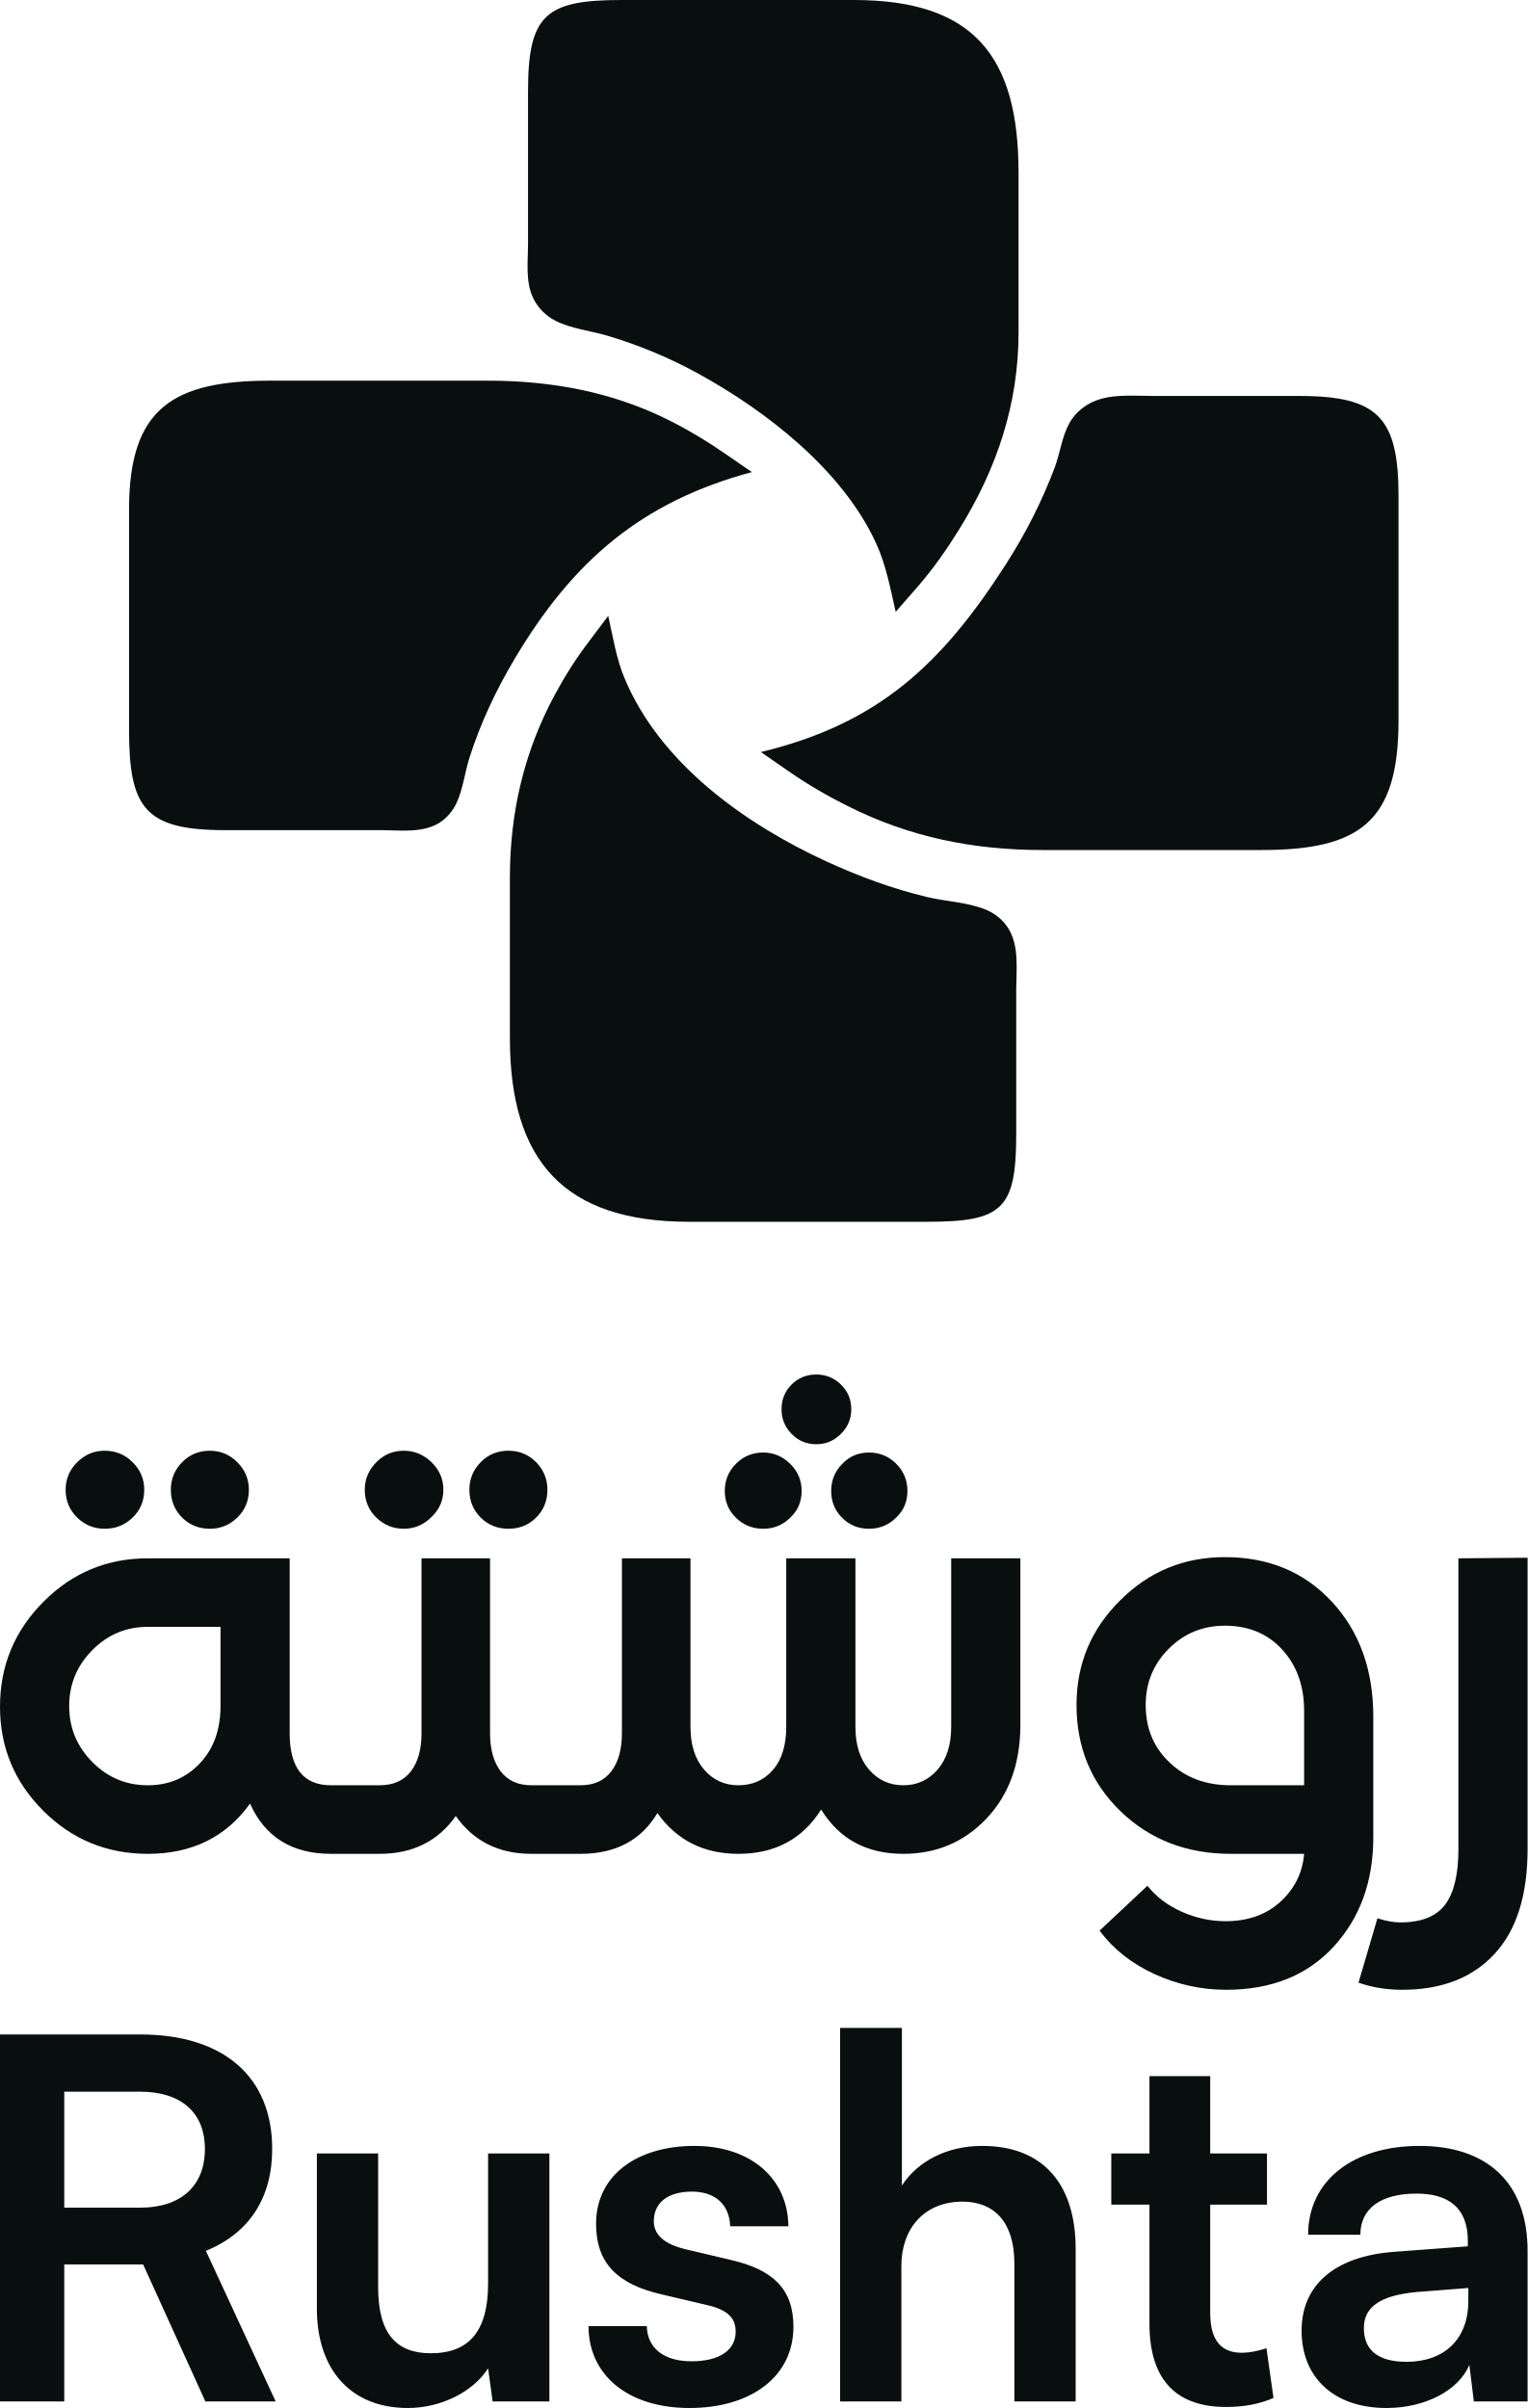
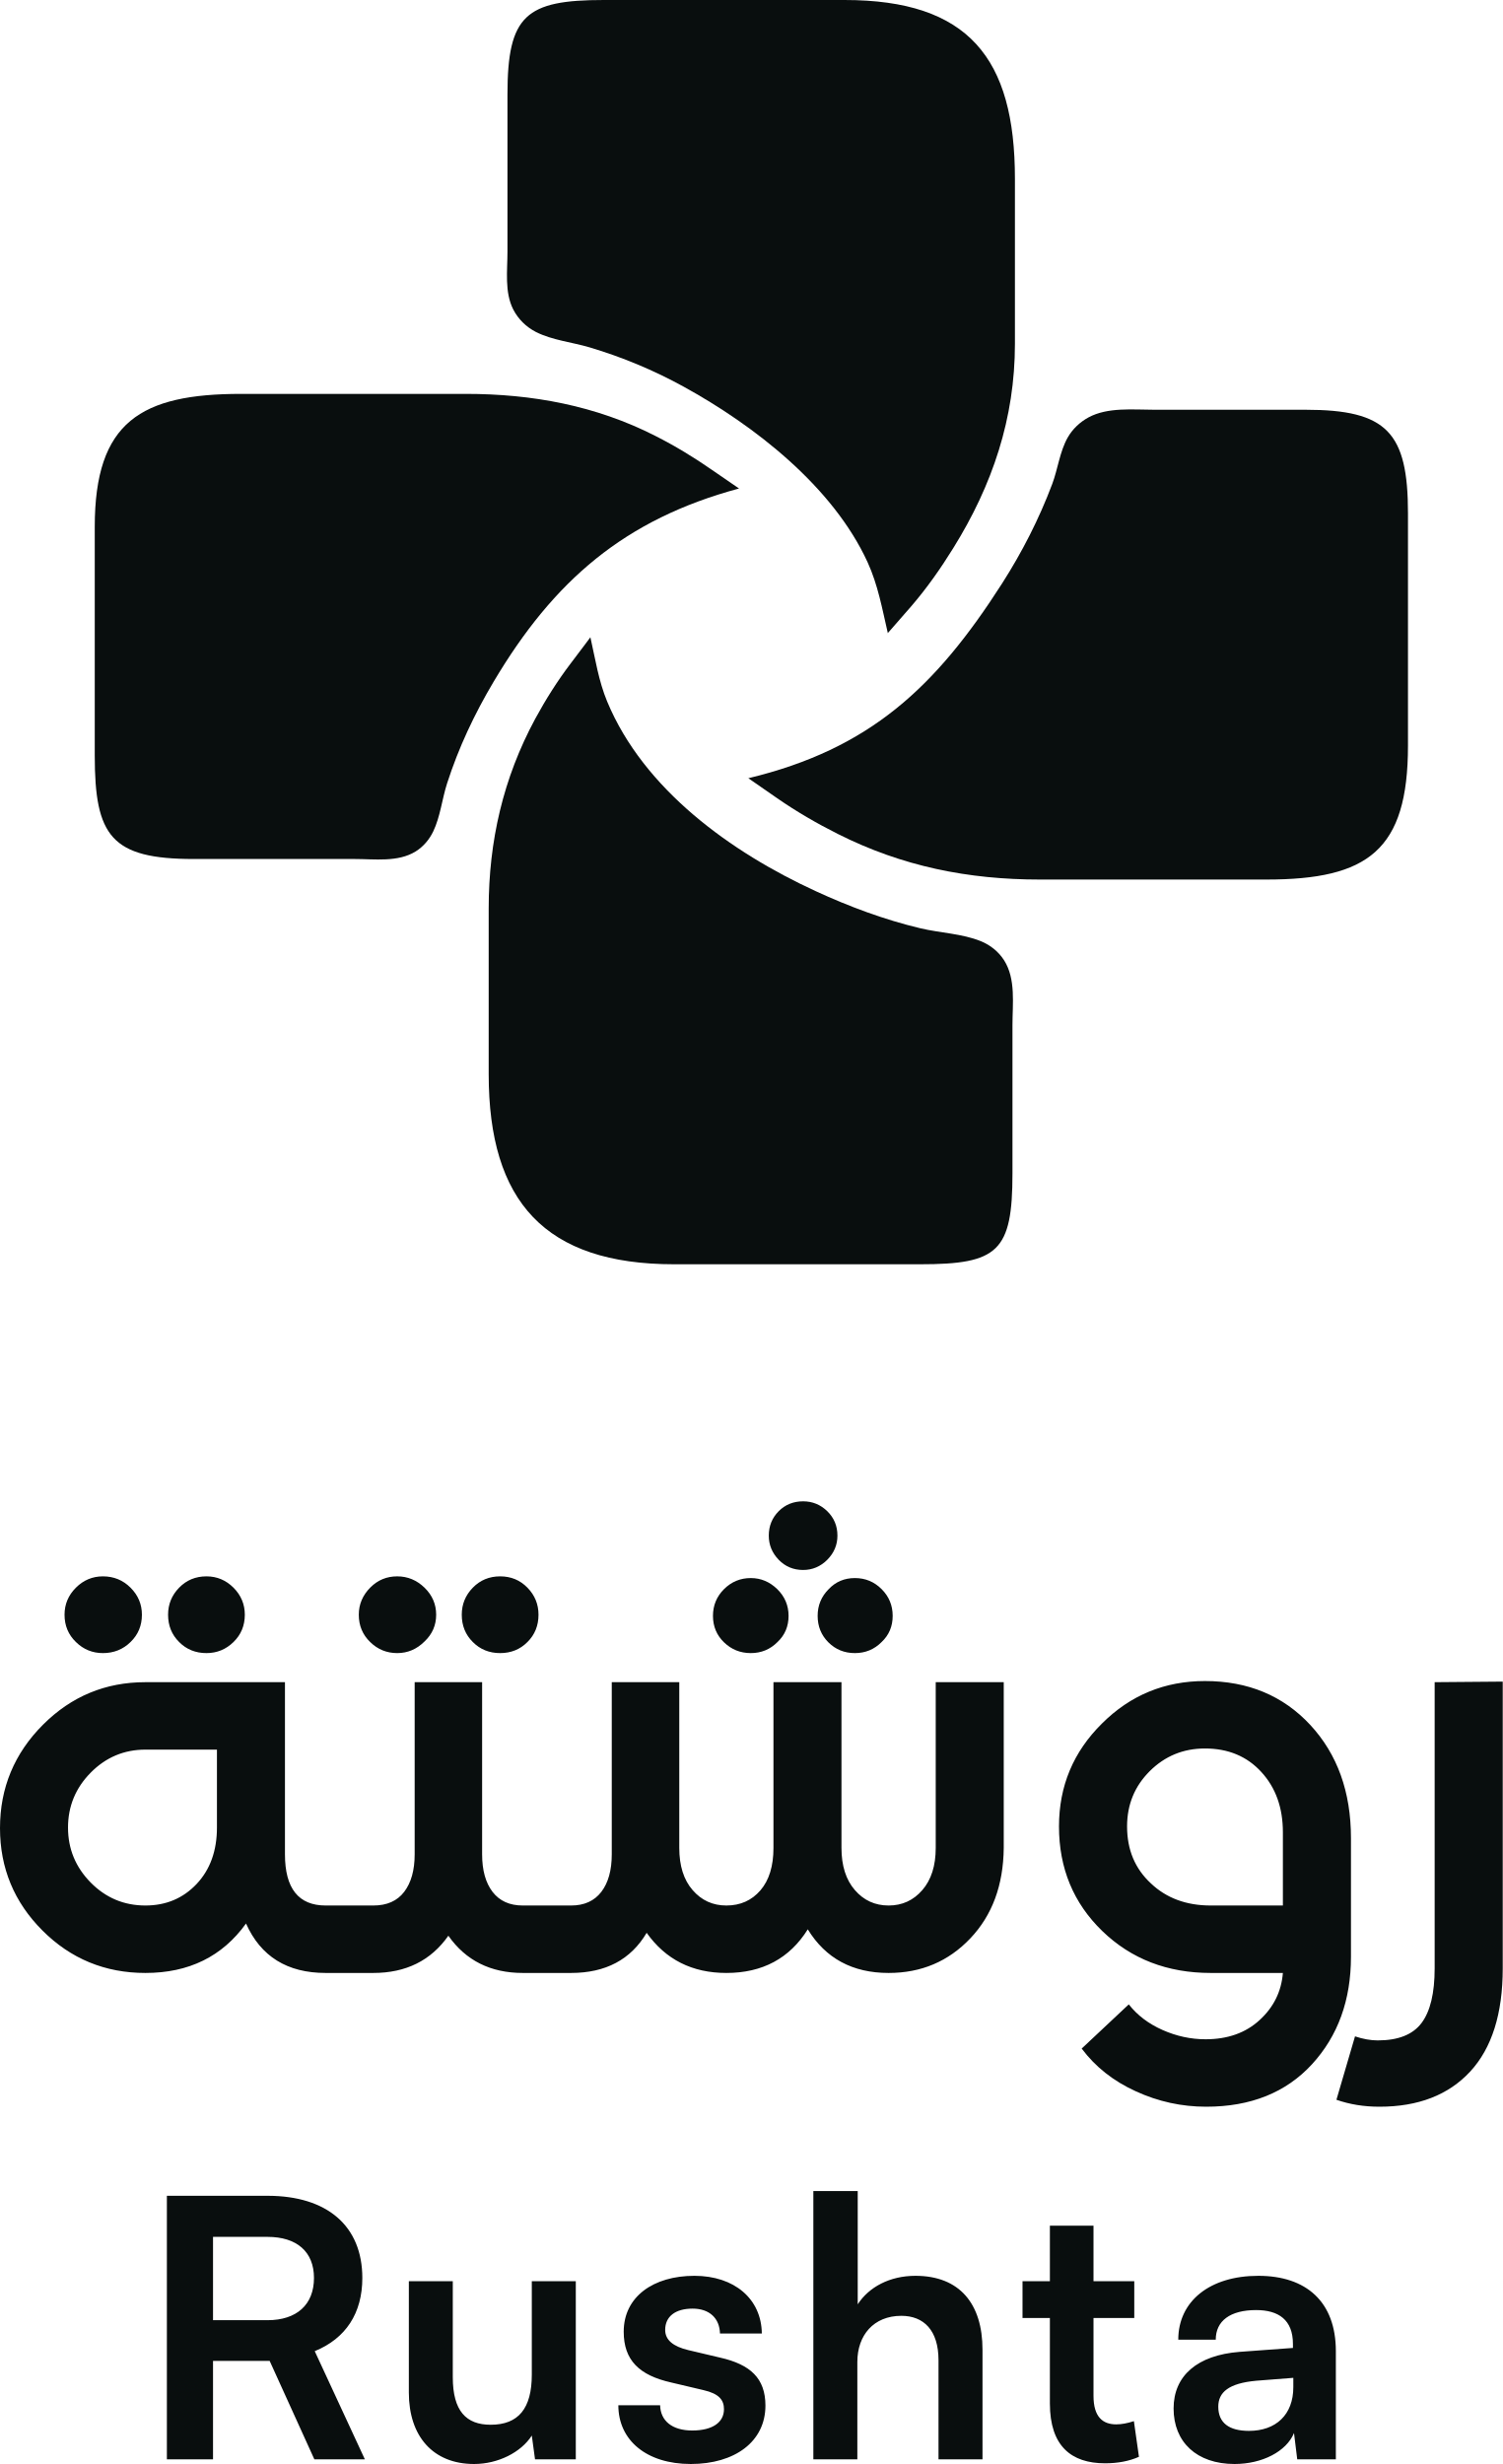
- <svg xmlns="http://www.w3.org/2000/svg" viewBox="0 0 435.46 686.6" width="435.46" height="686.6" role="img" aria-label="Rushta روشتة">
+ <svg xmlns="http://www.w3.org/2000/svg" viewBox="0 0 237.73 389.79" width="237.73" height="389.79" role="img" aria-label="Rushta روشتة">
  <g id="mark">
-     <path fill="#090E0E" d="M173.38 175.6C174.73 181.56 175.64 187.63 178 193.3C188.1 217.61 212.24 234.86 235.4 245.54C244.7 249.82 254.43 253.44 264.4 255.8C269.79 257.08 275.83 257.25 280.97 259.35C283.58 260.41 285.86 262.24 287.38 264.62C290.65 269.78 289.69 276.67 289.69 282.49L289.69 323.32C289.69 344.86 285.73 348.37 264.27 348.37L196.44 348.37C160.89 348.37 145.35 331.12 145.35 295.99L145.35 250.32C145.35 231.84 149.33 214.43 158.17 198.07C161.04 192.76 164.3 187.59 167.97 182.8C169.79 180.41 175.17 173.2 173.38 175.6Z" />
-     <path fill="#090E0E" d="M255.33 174.43C253.76 167.7 252.64 161.21 249.75 154.92C240.18 134.06 218.61 117.28 198.98 106.49C190.84 102.02 182.09 98.38 173.2 95.74C168.35 94.29 162.87 93.77 158.35 91.46C155.68 90.09 153.48 87.94 152.12 85.26C149.69 80.5 150.52 74.57 150.52 69.4L150.52 26.06C150.52 4.2 155.57 0 177.1 0L243.41 0C277.57 0 290.35 16.01 290.35 49.24L290.35 94.74C290.35 115.25 284.17 133.67 273.34 151.08C269.89 156.64 266.12 162.03 261.84 167C259.69 169.49 253.18 176.92 255.33 174.43Z" />
-     <path fill="#090E0E" d="M214.33 134.61C182.86 143.08 163.3 159.92 146.68 187.91C141.38 196.82 137.07 205.98 133.89 215.85C132.51 220.12 132.01 225.06 130.08 229.09C129.02 231.31 127.34 233.3 125.24 234.61C120.36 237.64 113.91 236.7 108.44 236.7L64.11 236.7C41.31 236.7 36.79 230.38 36.79 208.14L36.79 145.16C36.79 116.17 49.57 108.54 77.15 108.54L138.99 108.54C157.32 108.54 174.81 111.75 191.28 120.11C196.65 122.84 201.89 126.01 206.84 129.45C209.33 131.18 216.84 136.32 214.33 134.61Z" />
-     <path fill="#090E0E" d="M216.91 214.43C250.39 206.37 268.48 189.41 286.81 160.79C292.35 152.14 297.03 142.95 300.65 133.33C302.19 129.22 302.73 124.41 304.88 120.58C306.21 118.23 308.27 116.3 310.64 115.02C315.95 112.14 322.93 112.9 328.77 112.9L370.43 112.9C392.92 112.9 398.67 119.18 398.67 141.47L398.67 205.44C398.67 234.33 387.64 242.37 359.61 242.37L297.27 242.37C277.46 242.37 259.32 238.73 241.53 229.78C235.81 226.91 230.15 223.62 224.89 219.97C222.23 218.13 214.24 212.6 216.91 214.43Z" />
+     <path fill="#090E0E" d="M93.4 100.81C94.17 104.23 94.7 107.72 96.05 110.97C101.85 124.93 115.71 134.84 129.01 140.96C134.34 143.42 139.93 145.5 145.65 146.86C148.75 147.59 152.22 147.69 155.17 148.89C156.67 149.5 157.98 150.55 158.85 151.92C160.73 154.88 160.17 158.84 160.17 162.18L160.17 185.62C160.17 197.98 157.9 200 145.58 200L106.64 200C86.23 200 77.31 190.1 77.31 169.93L77.31 143.71C77.31 133.1 79.6 123.1 84.67 113.71C86.32 110.67 88.19 107.7 90.29 104.94C91.34 103.58 94.43 99.43 93.4 100.81Z" />
+     <path fill="#090E0E" d="M140.45 100.14C139.55 96.27 138.9 92.55 137.25 88.94C131.75 76.96 119.37 67.33 108.1 61.14C103.43 58.57 98.4 56.48 93.3 54.96C90.52 54.13 87.37 53.83 84.77 52.51C83.24 51.72 81.98 50.49 81.19 48.95C79.8 46.21 80.28 42.81 80.28 39.84L80.28 14.96C80.28 2.41 83.18 0 95.54 0L133.6 0C153.22 0 160.56 9.19 160.56 28.27L160.56 54.39C160.56 66.16 157.01 76.74 150.79 86.73C148.81 89.93 146.64 93.02 144.19 95.87C142.95 97.3 139.21 101.57 140.45 100.14Z" />
+     <path fill="#090E0E" d="M116.91 77.28C98.84 82.15 87.61 91.81 78.07 107.88C75.03 113 72.56 118.25 70.73 123.92C69.94 126.37 69.65 129.21 68.54 131.52C67.93 132.8 66.97 133.94 65.76 134.69C62.96 136.43 59.26 135.89 56.12 135.89L30.67 135.89C17.58 135.89 14.99 132.26 14.99 119.5L14.99 83.34C14.99 66.69 22.32 62.31 38.16 62.31L73.66 62.31C84.18 62.31 94.23 64.15 103.68 68.96C106.76 70.52 109.77 72.34 112.61 74.32C114.04 75.31 118.35 78.26 116.91 77.28Z" />
+     <path fill="#090E0E" d="M118.39 123.11C137.61 118.48 148 108.74 158.52 92.31C161.7 87.34 164.39 82.07 166.47 76.54C167.35 74.18 167.66 71.42 168.9 69.23C169.66 67.88 170.84 66.77 172.2 66.03C175.25 64.38 179.26 64.82 182.61 64.82L206.53 64.82C219.44 64.82 222.74 68.42 222.74 81.22L222.74 117.94C222.74 134.53 216.41 139.14 200.32 139.14L164.53 139.14C153.15 139.14 142.74 137.06 132.53 131.92C129.24 130.27 125.99 128.38 122.97 126.29C121.45 125.23 116.86 122.06 118.39 123.11Z" />
  </g>
  <g id="arabic" aria-label="روشتة">
-     <path id="arabic-letters" fill="#090E0E" d="M12.47 456.63C20.67 448.43 30.56 444.33 42.13 444.33L82.58 444.33L82.58 494.21C82.58 504.09 86.51 509.04 94.37 509.04L99.43 509.04L99.43 528.59L94.37 528.59C83.25 528.59 75.55 523.81 71.28 514.26C64.43 523.81 54.71 528.59 42.13 528.59C30.45 528.59 20.5 524.49 12.3 516.28C4.1 508.08 0 498.2 0 486.62C0 474.94 4.16 464.94 12.47 456.63ZM19.72 486.46C19.72 492.64 21.91 497.94 26.29 502.38C30.67 506.82 35.95 509.04 42.13 509.04C48.08 509.04 53.03 506.96 56.96 502.8C60.89 498.65 62.86 493.2 62.86 486.46L62.86 463.87L42.13 463.87C35.95 463.87 30.67 466.09 26.29 470.53C21.91 474.97 19.72 480.28 19.72 486.46ZM96.06 509.04L108.19 509.04C112.12 509.04 115.1 507.72 117.12 505.08C119.15 502.44 120.16 498.81 120.16 494.21L120.16 444.33L139.7 444.33L139.7 494.21C139.7 498.81 140.72 502.44 142.74 505.08C144.76 507.72 147.68 509.04 151.5 509.04L163.8 509.04L163.8 528.59L151.5 528.59C142.18 528.59 134.99 524.99 129.93 517.8C124.87 524.99 117.63 528.59 108.19 528.59L96.06 528.59ZM165.49 509.04C169.31 509.04 172.23 507.72 174.25 505.08C176.27 502.44 177.29 498.81 177.29 494.21L177.29 444.33L196.83 444.33L196.83 492.35C196.83 497.52 198.13 501.59 200.71 504.57C203.29 507.55 206.55 509.04 210.48 509.04C214.53 509.04 217.81 507.58 220.34 504.66C222.87 501.74 224.13 497.63 224.13 492.35L224.13 444.33L243.85 444.33L243.85 492.35C243.85 497.52 245.14 501.59 247.73 504.57C250.31 507.55 253.57 509.04 257.5 509.04C261.43 509.04 264.69 507.55 267.28 504.57C269.86 501.59 271.15 497.52 271.15 492.35L271.15 444.33L290.87 444.33L290.87 492.35C290.76 503.14 287.53 511.87 281.18 518.56C274.83 525.24 266.94 528.59 257.5 528.59C247.05 528.59 239.25 524.37 234.08 515.95C228.8 524.37 220.93 528.59 210.48 528.59C200.6 528.59 192.9 524.71 187.4 516.96C182.79 524.71 175.49 528.59 165.49 528.59L160.43 528.59L160.43 509.04ZM319.35 456.29C327.55 448.09 337.49 443.99 349.18 443.99C361.65 443.99 371.82 448.23 379.68 456.71C387.54 465.19 391.48 476.12 391.48 489.49L391.48 523.87C391.48 536.45 387.71 546.84 380.19 555.04C372.66 563.25 362.43 567.35 349.51 567.35C342.44 567.35 335.64 565.86 329.12 562.88C322.61 559.9 317.38 555.77 313.45 550.49L327.1 537.69C329.57 540.83 332.83 543.3 336.88 545.1C340.92 546.9 345.08 547.8 349.35 547.8C355.75 547.8 360.97 545.94 365.02 542.24C369.06 538.53 371.31 533.98 371.76 528.59L350.86 528.59C338.28 528.59 327.8 524.54 319.43 516.45C311.06 508.36 306.88 498.25 306.88 486.12C306.88 474.43 311.04 464.49 319.35 456.29ZM333.51 502.63C338 506.9 343.79 509.04 350.86 509.04L371.76 509.04L371.76 487.8C371.76 480.73 369.68 474.91 365.52 470.36C361.37 465.81 355.92 463.54 349.18 463.54C342.89 463.54 337.55 465.73 333.17 470.11C328.79 474.49 326.6 479.83 326.6 486.12C326.6 492.86 328.9 498.36 333.51 502.63ZM392.66 546.96C395.02 547.74 397.21 548.14 399.23 548.14C405.18 548.14 409.42 546.45 411.95 543.08C414.48 539.71 415.74 534.43 415.74 527.24L415.74 444.33L435.46 444.16L435.46 527.24C435.46 540.38 432.32 550.35 426.02 557.15C419.73 563.95 410.97 567.35 399.73 567.35C395.24 567.35 391.08 566.67 387.26 565.32Z" />
-     <path id="arabic-dots" fill="#090E0E" d="M18.71 424.78C18.71 421.74 19.8 419.13 21.99 416.94C24.18 414.75 26.8 413.65 29.83 413.65C32.97 413.65 35.64 414.75 37.83 416.94C40.02 419.13 41.12 421.74 41.12 424.78C41.12 427.92 40.02 430.56 37.83 432.7C35.64 434.83 32.97 435.9 29.83 435.9C26.8 435.9 24.18 434.83 21.99 432.7C19.8 430.56 18.71 427.92 18.71 424.78ZM48.7 424.78C48.7 421.74 49.77 419.13 51.9 416.94C54.04 414.75 56.68 413.65 59.83 413.65C62.86 413.65 65.47 414.75 67.66 416.94C69.85 419.13 70.95 421.74 70.95 424.78C70.95 427.92 69.85 430.56 67.66 432.7C65.47 434.83 62.86 435.9 59.83 435.9C56.68 435.9 54.04 434.83 51.9 432.7C49.77 430.56 48.7 427.92 48.7 424.78ZM133.81 424.78C133.81 421.74 134.87 419.13 137.01 416.94C139.14 414.75 141.78 413.65 144.93 413.65C148.07 413.65 150.71 414.75 152.85 416.94C154.98 419.13 156.05 421.74 156.05 424.78C156.05 427.92 154.98 430.56 152.85 432.7C150.71 434.83 148.07 435.9 144.93 435.9C141.78 435.9 139.14 434.83 137.01 432.7C134.87 430.56 133.81 427.92 133.81 424.78ZM107.35 416.86C109.48 414.72 112.07 413.65 115.1 413.65C118.13 413.65 120.77 414.75 123.02 416.94C125.27 419.13 126.39 421.74 126.39 424.78C126.39 427.81 125.27 430.39 123.02 432.53C120.77 434.78 118.13 435.9 115.1 435.9C112.07 435.9 109.46 434.83 107.26 432.7C105.07 430.56 103.98 427.92 103.98 424.78C103.98 421.74 105.1 419.1 107.35 416.86ZM209.81 417.36C211.94 415.23 214.53 414.16 217.56 414.16C220.48 414.16 223.04 415.23 225.23 417.36C227.42 419.5 228.52 422.08 228.52 425.11C228.52 428.15 227.45 430.68 225.31 432.7C223.18 434.83 220.6 435.9 217.56 435.9C214.53 435.9 211.94 434.86 209.81 432.78C207.68 430.7 206.61 428.15 206.61 425.11C206.61 422.08 207.68 419.5 209.81 417.36ZM240.14 417.36C242.17 415.23 244.69 414.16 247.73 414.16C250.76 414.16 253.34 415.23 255.48 417.36C257.61 419.5 258.68 422.08 258.68 425.11C258.68 428.15 257.61 430.68 255.48 432.7C253.34 434.83 250.76 435.9 247.73 435.9C244.69 435.9 242.14 434.86 240.06 432.78C237.98 430.7 236.94 428.15 236.94 425.11C236.94 422.08 238.01 419.5 240.14 417.36ZM225.65 394.78C227.56 392.87 229.92 391.92 232.73 391.92C235.43 391.92 237.76 392.87 239.72 394.78C241.69 396.69 242.67 399.05 242.67 401.86C242.67 404.55 241.69 406.89 239.72 408.85C237.76 410.82 235.43 411.8 232.73 411.8C229.92 411.8 227.56 410.82 225.65 408.85C223.74 406.89 222.79 404.55 222.79 401.86C222.79 399.05 223.74 396.69 225.65 394.78Z" />
+     <path id="arabic-letters" fill="#090E0E" d="M6.81 272.83C11.29 268.35 16.68 266.11 23 266.11L45.08 266.11L45.08 293.34C45.08 298.74 47.23 301.44 51.52 301.44L54.28 301.44L54.28 312.11L51.52 312.11C45.45 312.11 41.25 309.51 38.92 304.29C35.17 309.51 29.87 312.11 23 312.11C16.62 312.11 11.19 309.87 6.72 305.4C2.24 300.92 0 295.52 0 289.2C0 282.83 2.27 277.37 6.81 272.83ZM10.76 289.11C10.76 292.49 11.96 295.38 14.35 297.81C16.74 300.23 19.63 301.44 23 301.44C26.25 301.44 28.95 300.31 31.1 298.04C33.24 295.77 34.32 292.79 34.32 289.11L34.32 276.78L23 276.78C19.63 276.78 16.74 278 14.35 280.42C11.96 282.84 10.76 285.74 10.76 289.11ZM52.44 301.44L59.06 301.44C61.21 301.44 62.84 300.72 63.94 299.28C65.04 297.84 65.6 295.86 65.6 293.34L65.6 266.11L76.27 266.11L76.27 293.34C76.27 295.86 76.82 297.84 77.92 299.28C79.03 300.72 80.62 301.44 82.71 301.44L89.42 301.44L89.42 312.11L82.71 312.11C77.62 312.11 73.69 310.15 70.93 306.22C68.17 310.15 64.22 312.11 59.06 312.11L52.44 312.11ZM90.34 301.44C92.43 301.44 94.02 300.72 95.13 299.28C96.23 297.84 96.78 295.86 96.78 293.34L96.78 266.11L107.46 266.11L107.46 292.33C107.46 295.15 108.16 297.38 109.57 299C110.98 300.63 112.76 301.44 114.91 301.44C117.12 301.44 118.91 300.64 120.29 299.05C121.67 297.45 122.36 295.21 122.36 292.33L122.36 266.11L133.12 266.11L133.12 292.33C133.12 295.15 133.83 297.38 135.24 299C136.65 300.63 138.43 301.44 140.58 301.44C142.72 301.44 144.5 300.63 145.91 299C147.32 297.38 148.03 295.15 148.03 292.33L148.03 266.11L158.79 266.11L158.79 292.33C158.73 298.22 156.97 302.99 153.5 306.64C150.04 310.29 145.73 312.11 140.58 312.11C134.87 312.11 130.61 309.81 127.79 305.21C124.91 309.81 120.61 312.11 114.91 312.11C109.51 312.11 105.31 310 102.3 305.76C99.79 310 95.8 312.11 90.34 312.11L87.58 312.11L87.58 301.44ZM174.34 272.64C178.82 268.17 184.25 265.93 190.62 265.93C197.43 265.93 202.98 268.24 207.28 272.87C211.57 277.5 213.72 283.47 213.72 290.77L213.72 309.54C213.72 316.41 211.66 322.08 207.55 326.56C203.44 331.03 197.86 333.27 190.81 333.27C186.94 333.27 183.23 332.46 179.68 330.83C176.12 329.21 173.27 326.95 171.12 324.07L178.57 317.08C179.92 318.8 181.7 320.15 183.91 321.13C186.12 322.11 188.39 322.6 190.72 322.6C194.21 322.6 197.06 321.59 199.27 319.56C201.48 317.54 202.71 315.06 202.95 312.11L191.54 312.11C184.67 312.11 178.96 309.9 174.39 305.49C169.82 301.07 167.53 295.55 167.53 288.93C167.53 282.55 169.8 277.12 174.34 272.64ZM182.07 297.94C184.52 300.27 187.68 301.44 191.54 301.44L202.95 301.44L202.95 289.85C202.95 285.98 201.82 282.81 199.55 280.33C197.28 277.84 194.3 276.6 190.62 276.6C187.19 276.6 184.28 277.8 181.88 280.19C179.49 282.58 178.3 285.49 178.3 288.93C178.3 292.61 179.55 295.61 182.07 297.94ZM214.36 322.14C215.65 322.57 216.84 322.78 217.95 322.78C221.2 322.78 223.51 321.86 224.89 320.02C226.27 318.18 226.96 315.3 226.96 311.38L226.96 266.11L237.73 266.02L237.73 311.38C237.73 318.55 236.01 324 232.58 327.71C229.14 331.42 224.36 333.27 218.22 333.27C215.77 333.27 213.5 332.9 211.42 332.17Z" />
+     <path id="arabic-dots" fill="#090E0E" d="M10.21 255.44C10.21 253.78 10.81 252.36 12.01 251.16C13.2 249.97 14.63 249.37 16.28 249.37C18 249.37 19.46 249.97 20.65 251.16C21.85 252.36 22.45 253.78 22.45 255.44C22.45 257.16 21.85 258.6 20.65 259.76C19.46 260.93 18 261.51 16.28 261.51C14.63 261.51 13.2 260.93 12.01 259.76C10.81 258.6 10.21 257.16 10.21 255.44ZM26.59 255.44C26.59 253.78 27.17 252.36 28.34 251.16C29.5 249.97 30.94 249.37 32.66 249.37C34.32 249.37 35.74 249.97 36.94 251.16C38.13 252.36 38.73 253.78 38.73 255.44C38.73 257.16 38.13 258.6 36.94 259.76C35.74 260.93 34.32 261.51 32.66 261.51C30.94 261.51 29.5 260.93 28.34 259.76C27.17 258.6 26.59 257.16 26.59 255.44ZM73.05 255.44C73.05 253.78 73.63 252.36 74.8 251.16C75.96 249.97 77.4 249.37 79.12 249.37C80.84 249.37 82.28 249.97 83.44 251.16C84.61 252.36 85.19 253.78 85.19 255.44C85.19 257.16 84.61 258.6 83.44 259.76C82.28 260.93 80.84 261.51 79.12 261.51C77.4 261.51 75.96 260.93 74.8 259.76C73.63 258.6 73.05 257.16 73.05 255.44ZM58.6 251.12C59.77 249.95 61.18 249.37 62.84 249.37C64.49 249.37 65.93 249.97 67.16 251.16C68.39 252.36 69 253.78 69 255.44C69 257.1 68.39 258.51 67.16 259.67C65.93 260.9 64.49 261.51 62.84 261.51C61.18 261.51 59.75 260.93 58.56 259.76C57.36 258.6 56.76 257.16 56.76 255.44C56.76 253.78 57.38 252.34 58.6 251.12ZM114.54 251.39C115.71 250.23 117.12 249.64 118.77 249.64C120.37 249.64 121.76 250.23 122.96 251.39C124.15 252.56 124.75 253.97 124.75 255.62C124.75 257.28 124.17 258.66 123 259.76C121.84 260.93 120.43 261.51 118.77 261.51C117.12 261.51 115.71 260.94 114.54 259.81C113.37 258.68 112.79 257.28 112.79 255.62C112.79 253.97 113.37 252.56 114.54 251.39ZM131.1 251.39C132.2 250.23 133.58 249.64 135.24 249.64C136.9 249.64 138.31 250.23 139.47 251.39C140.64 252.56 141.22 253.97 141.22 255.62C141.22 257.28 140.64 258.66 139.47 259.76C138.31 260.93 136.9 261.51 135.24 261.51C133.58 261.51 132.19 260.94 131.05 259.81C129.92 258.68 129.35 257.28 129.35 255.62C129.35 253.97 129.93 252.56 131.1 251.39ZM123.19 239.06C124.23 238.02 125.52 237.5 127.05 237.5C128.52 237.5 129.8 238.02 130.87 239.06C131.94 240.11 132.48 241.39 132.48 242.93C132.48 244.4 131.94 245.67 130.87 246.75C129.8 247.82 128.52 248.36 127.05 248.36C125.52 248.36 124.23 247.82 123.19 246.75C122.15 245.67 121.62 244.4 121.62 242.93C121.62 241.39 122.15 240.11 123.19 239.06Z" />
  </g>
-   <path id="english" aria-label="Rushta" fill="#090E0E" d="M18.32 684.74L18.32 645.66L40.8 645.66L58.55 684.74L78.59 684.74L58.69 641.79C71 636.78 77.59 626.76 77.59 612.73C77.59 592.12 63.7 580.09 39.94 580.09L0 580.09L0 684.74ZM18.32 596.41L39.94 596.41C51.53 596.41 58.41 602.28 58.41 612.73C58.41 623.33 51.53 629.48 39.94 629.48L18.32 629.48ZM139.14 614.02L139.14 651.1C139.14 664.55 133.84 670.99 122.82 670.99C113.09 670.99 107.79 665.55 107.79 652.1L107.79 614.02L90.33 614.02L90.33 658.25C90.33 675.57 99.92 686.6 116.24 686.6C125.69 686.6 134.85 682.02 139.14 675.29L140.43 684.74L156.61 684.74L156.61 614.02ZM167.77 663.26C167.77 677.15 178.94 686.6 196.54 686.6C214.01 686.6 226.18 677.72 226.18 663.41C226.18 652.53 220.16 647.09 208.28 644.37L195.54 641.36C189.53 639.93 186.38 637.35 186.38 633.35C186.38 628.05 190.39 624.9 197.26 624.9C203.99 624.9 208 628.77 208.14 634.78L224.74 634.78C224.6 621.03 213.87 611.87 197.98 611.87C181.66 611.87 169.92 620.18 169.92 634.06C169.92 645.37 176.07 651.38 188.81 654.25L201.55 657.25C207.85 658.68 209.71 661.26 209.71 664.84C209.71 669.99 205.28 673.28 197.12 673.28C189.1 673.28 184.52 669.42 184.38 663.26ZM256.95 684.74L256.95 646.09C256.95 635.49 263.4 627.76 274.42 627.76C283.29 627.76 289.16 633.49 289.16 645.37L289.16 684.74L306.63 684.74L306.63 641.22C306.63 622.9 297.46 611.87 280 611.87C269.84 611.87 261.53 616.31 257.1 623.18L257.1 578.23L239.49 578.23L239.49 684.74ZM361.02 669.56C358.45 670.42 356.01 670.85 354.01 670.85C348.71 670.85 344.99 667.99 344.99 659.54L344.99 628.62L361.17 628.62L361.17 614.02L344.99 614.02L344.99 591.98L327.67 591.98L327.67 614.02L316.79 614.02L316.79 628.62L327.67 628.62L327.67 662.55C327.67 679.44 336.12 686.31 349.57 686.31C354.58 686.31 359.16 685.45 363.03 683.73ZM395.24 686.6C406.26 686.6 415.85 681.59 418.86 674.29L420.14 684.74L435.46 684.74L435.46 641.79C435.46 622.18 423.72 611.87 404.68 611.87C385.5 611.87 372.9 621.89 372.9 637.21L387.79 637.21C387.79 629.77 393.52 625.47 403.83 625.47C412.7 625.47 418.43 629.34 418.43 638.93L418.43 640.5L397.24 642.08C380.49 643.37 371.04 651.53 371.04 664.55C371.04 677.87 380.21 686.6 395.24 686.6ZM400.96 673.43C393.09 673.43 388.79 670.28 388.79 663.84C388.79 658.11 392.95 654.53 403.83 653.53L418.57 652.38L418.57 656.11C418.57 666.99 411.7 673.43 400.96 673.43Z" />
+   <path id="english" aria-label="Rushta" fill="#090E0E" d="M33.7 389.05L33.7 373.48L42.66 373.48L49.73 389.05L57.72 389.05L49.79 371.94C54.69 369.94 57.32 365.95 57.32 360.36C57.32 352.15 51.78 347.36 42.32 347.36L26.4 347.36L26.4 389.05ZM33.7 353.86L42.32 353.86C46.94 353.86 49.67 356.2 49.67 360.36C49.67 364.58 46.94 367.04 42.32 367.04L33.7 367.04ZM84.13 360.87L84.13 375.65C84.13 381.01 82.02 383.58 77.62 383.58C73.75 383.58 71.63 381.41 71.63 376.05L71.63 360.87L64.68 360.87L64.68 378.5C64.68 385.4 68.5 389.79 75 389.79C78.76 389.79 82.42 387.97 84.13 385.29L84.64 389.05L91.09 389.05L91.09 360.87ZM97.82 380.5C97.82 386.03 102.27 389.79 109.28 389.79C116.24 389.79 121.09 386.26 121.09 380.55C121.09 376.22 118.69 374.05 113.96 372.97L108.88 371.77C106.49 371.2 105.23 370.17 105.23 368.58C105.23 366.46 106.83 365.21 109.57 365.21C112.25 365.21 113.84 366.75 113.9 369.15L120.52 369.15C120.46 363.67 116.18 360.02 109.85 360.02C103.35 360.02 98.67 363.33 98.67 368.86C98.67 373.37 101.12 375.76 106.2 376.9L111.28 378.1C113.79 378.67 114.53 379.7 114.53 381.12C114.53 383.18 112.76 384.49 109.51 384.49C106.32 384.49 104.49 382.95 104.43 380.5ZM135.63 389.05L135.63 373.65C135.63 369.43 138.2 366.35 142.59 366.35C146.13 366.35 148.47 368.63 148.47 373.37L148.47 389.05L155.43 389.05L155.43 371.71C155.43 364.41 151.78 360.02 144.82 360.02C140.77 360.02 137.46 361.79 135.69 364.53L135.69 346.61L128.67 346.61L128.67 389.05ZM179.38 383.01C178.36 383.35 177.39 383.52 176.59 383.52C174.48 383.52 172.99 382.38 172.99 379.01L172.99 366.69L179.44 366.69L179.44 360.87L172.99 360.87L172.99 352.09L166.09 352.09L166.09 360.87L161.76 360.87L161.76 366.69L166.09 366.69L166.09 380.21C166.09 386.94 169.46 389.68 174.82 389.68C176.82 389.68 178.64 389.34 180.18 388.65ZM195.3 389.79C199.69 389.79 203.51 387.8 204.71 384.89L205.22 389.05L211.33 389.05L211.33 371.94C211.33 364.13 206.65 360.02 199.06 360.02C191.42 360.02 186.4 364.01 186.4 370.12L192.33 370.12C192.33 367.15 194.61 365.44 198.72 365.44C202.26 365.44 204.54 366.98 204.54 370.8L204.54 371.43L196.1 372.05C189.42 372.57 185.66 375.82 185.66 381.01C185.66 386.31 189.31 389.79 195.3 389.79ZM197.58 384.55C194.44 384.55 192.73 383.29 192.73 380.72C192.73 378.44 194.38 377.02 198.72 376.62L204.6 376.16L204.6 377.64C204.6 381.98 201.86 384.55 197.58 384.55Z" />
</svg>
